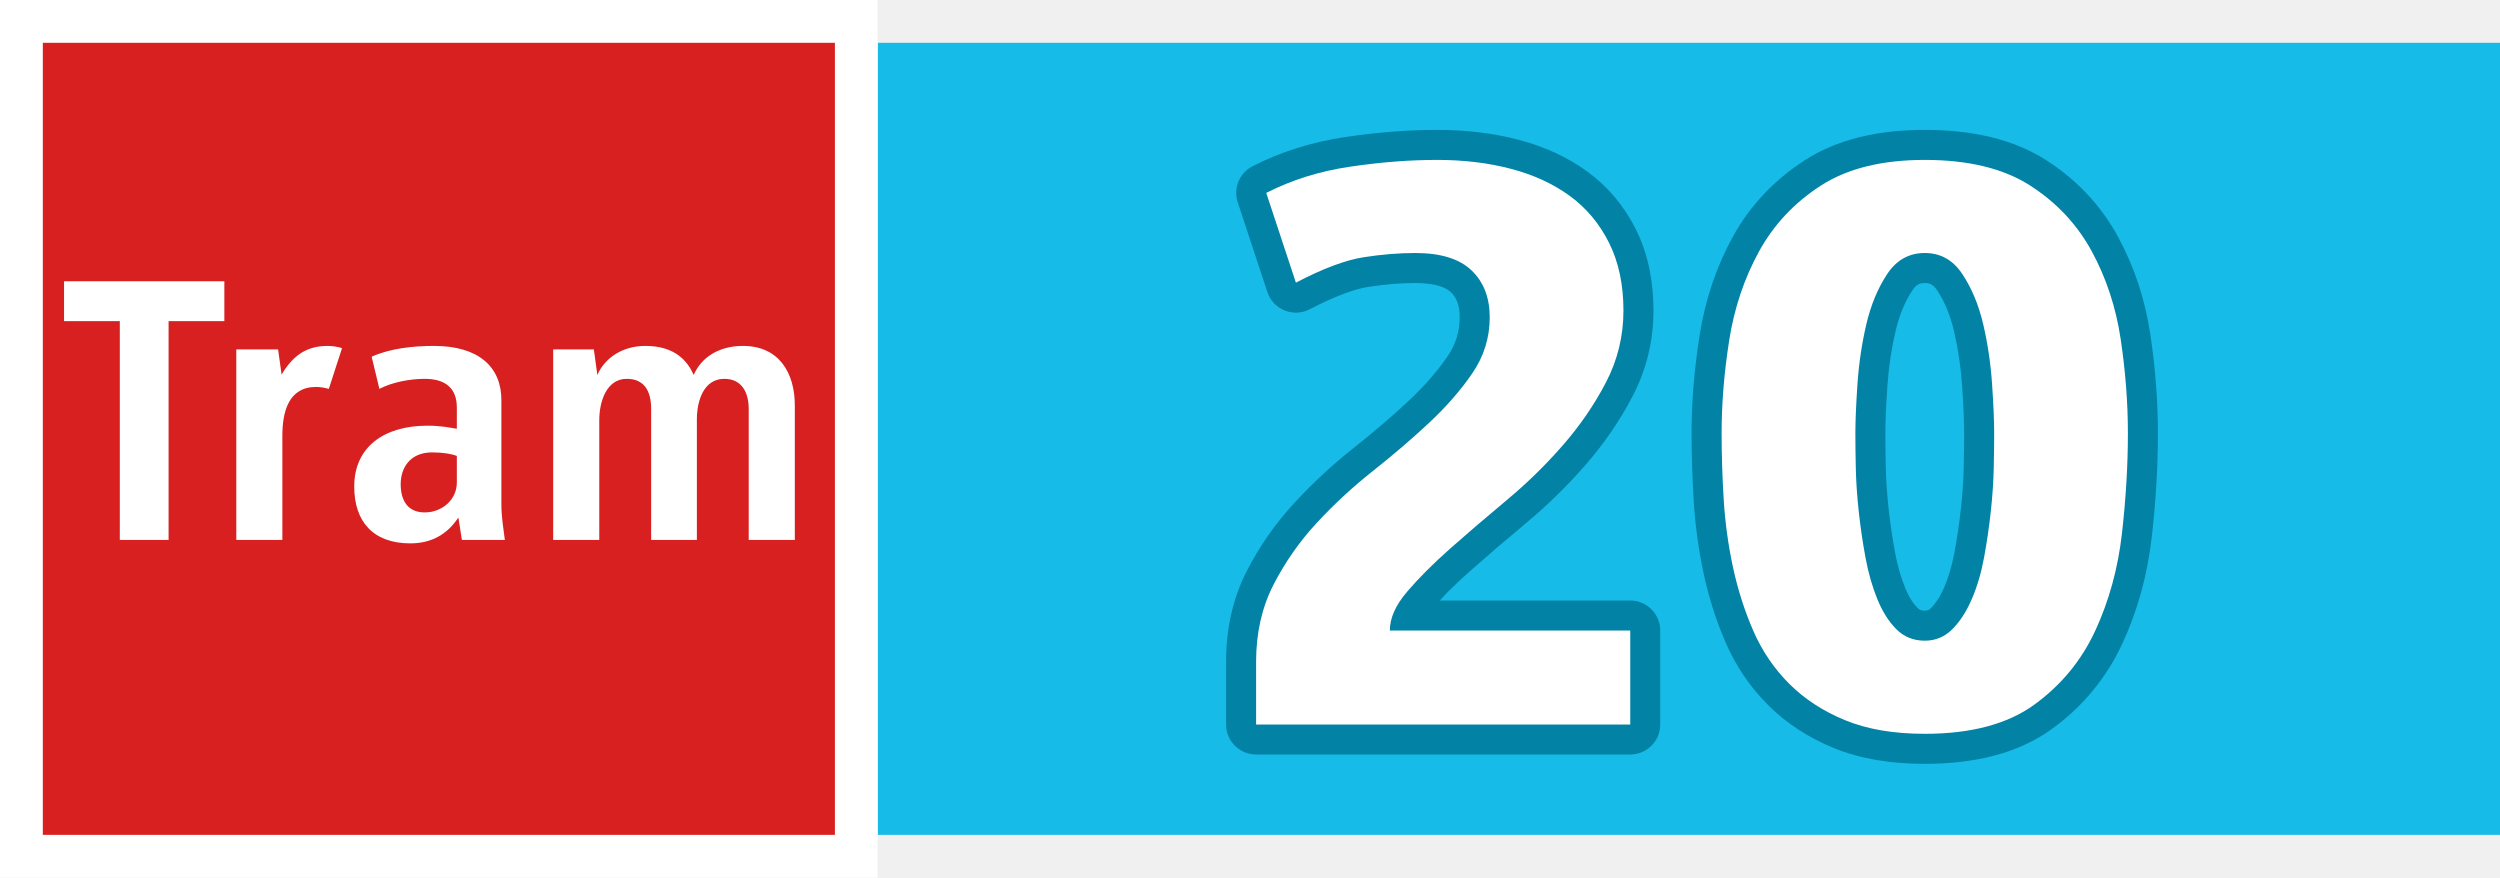
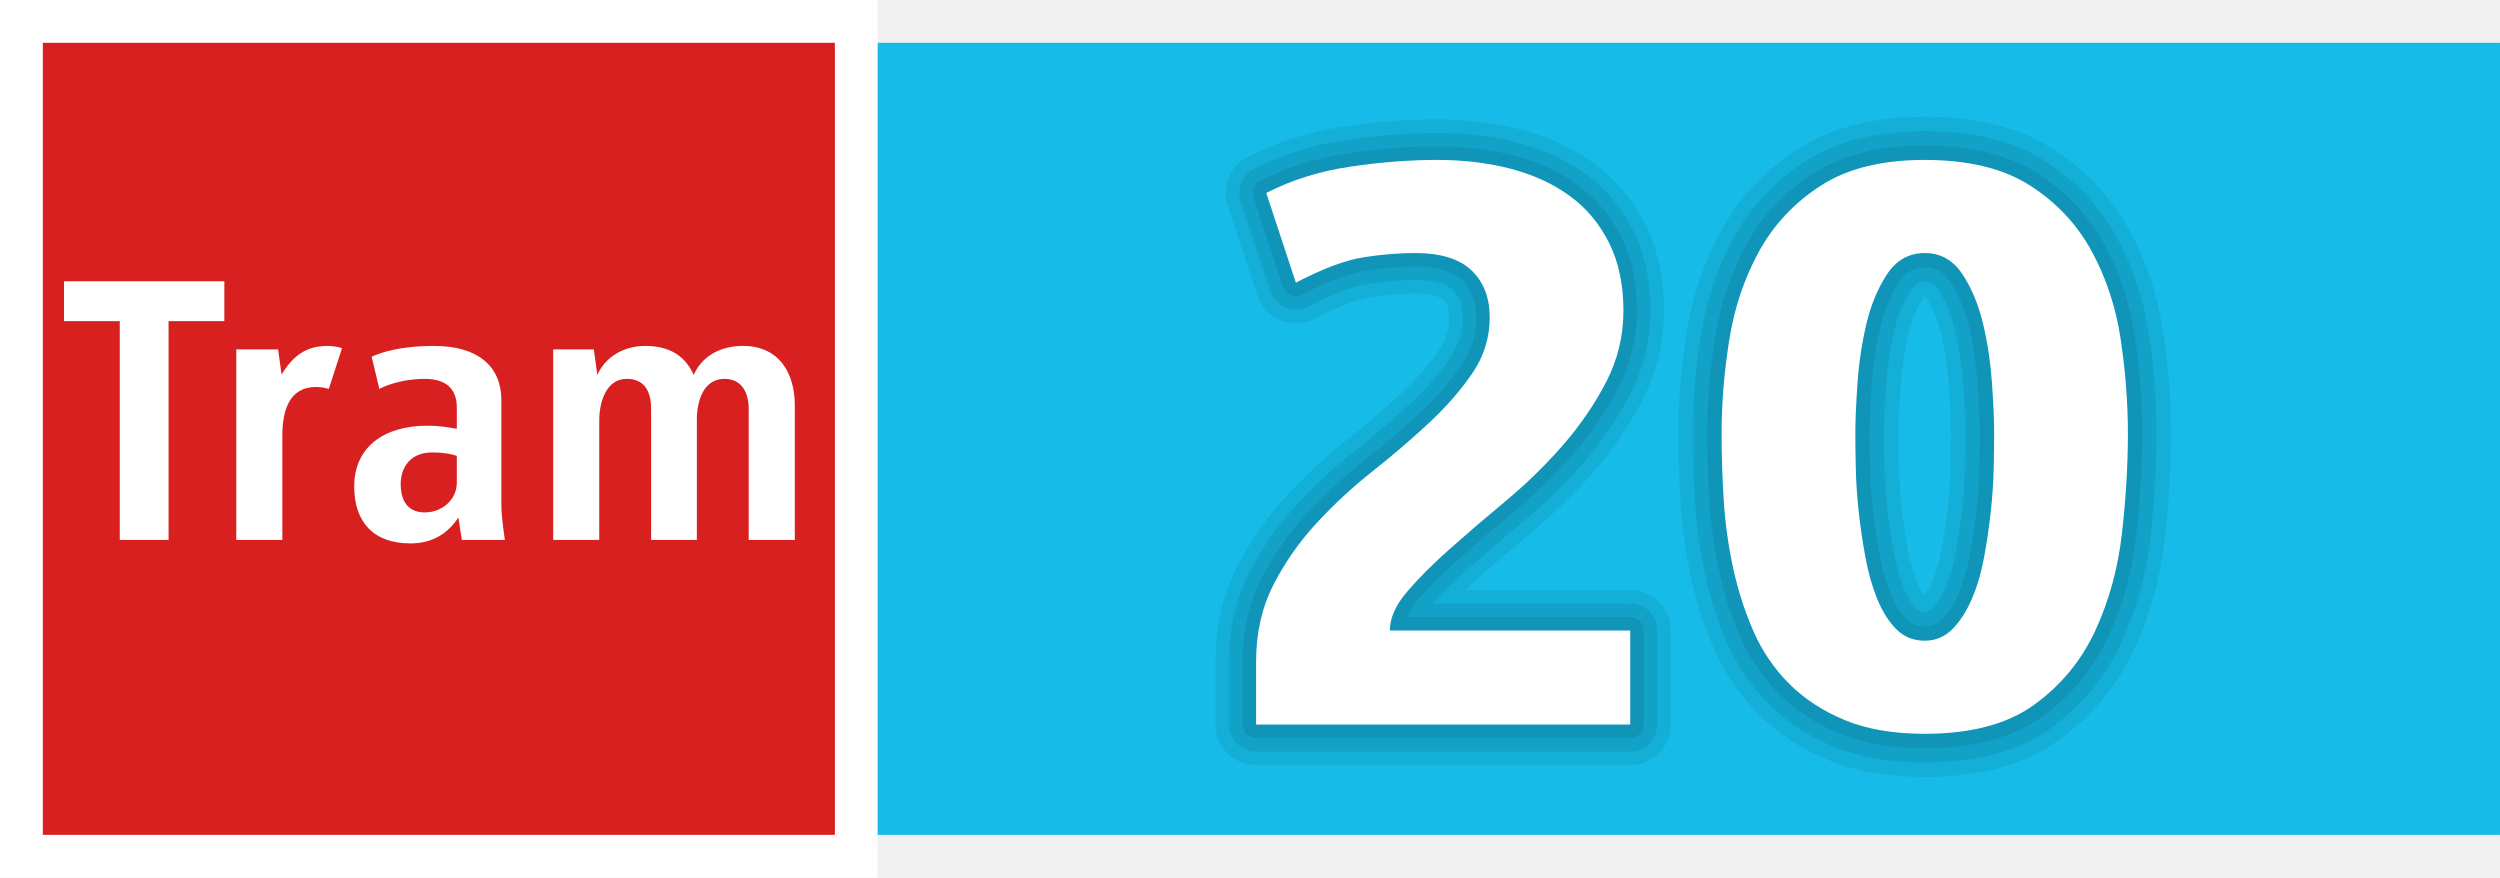
- <svg xmlns="http://www.w3.org/2000/svg" fill="none" fill-rule="evenodd" stroke="black" stroke-width="0.501" stroke-linejoin="bevel" stroke-miterlimit="10" font-family="Times New Roman" font-size="16" style="font-variant-ligatures:none" version="1.1" overflow="visible" width="709.279pt" height="249.007pt" viewBox="1630.88 -3231.76 709.279 249.007">
+ <svg xmlns="http://www.w3.org/2000/svg" fill="none" fill-rule="evenodd" stroke="black" stroke-width="0.501" stroke-linejoin="bevel" stroke-miterlimit="10" font-family="Times New Roman" font-size="16" style="font-variant-ligatures:none" version="1.1" overflow="visible" width="158.822pt" height="55.758pt" viewBox="436.492 -781.849 158.822 55.758">
  <defs>
	</defs>
  <g id="Layer 1" transform="scale(1 -1)">
    <g id="Group" stroke="none">
-       <rect x="-112.359" y="-230.136" width="224.719" height="460.272" transform="translate(2110.03 3107.26) rotate(90)" fill="#16bbe7" stroke-linejoin="miter" />
-       <path d="M 1978.73,3026.21 L 1978.73,3043.99 C 1978.73,3053.32 1980.62,3061.96 1984.59,3069.72 C 1988.23,3076.82 1992.76,3083.3 1998.17,3089.15 C 2003.35,3094.76 2009,3099.99 2015.1,3104.82 C 2020.7,3109.25 2025.85,3113.66 2030.55,3118.05 C 2035.04,3122.25 2038.69,3126.46 2041.58,3130.68 C 2043.9,3134.08 2045.01,3137.69 2045.01,3141.73 C 2045.01,3145.45 2043.95,3147.5 2042.49,3148.89 C 2041.28,3150.04 2038.51,3151.46 2032.4,3151.46 C 2028.24,3151.46 2023.8,3151.1 2019.06,3150.36 C 2015.26,3149.77 2009.81,3147.84 2002.47,3144.02 C 1997.82,3141.6 1992.09,3143.92 1990.45,3148.9 L 1982.04,3174.36 C 1980.73,3178.35 1982.52,3182.7 1986.26,3184.61 C 1994.35,3188.75 2003.17,3191.49 2012.66,3192.9 C 2021.67,3194.23 2030.34,3194.91 2038.64,3194.91 C 2046.8,3194.91 2054.5,3194 2061.7,3192.11 C 2068.99,3190.19 2075.55,3187.22 2081.24,3183.07 C 2087.11,3178.79 2091.7,3173.28 2095.01,3166.67 C 2098.43,3159.82 2099.99,3152.06 2099.99,3143.65 C 2099.99,3135.09 2098.03,3126.98 2094.11,3119.43 C 2090.5,3112.48 2086.03,3105.96 2080.72,3099.87 C 2075.54,3093.92 2069.89,3088.4 2063.79,3083.31 C 2058.08,3078.55 2052.82,3074.05 2048.01,3069.79 C 2045.68,3067.72 2043.56,3065.74 2041.66,3063.84 L 2039.38,3061.39 L 2093.4,3061.39 C 2098.1,3061.39 2101.91,3057.57 2101.91,3052.87 L 2101.91,3026.21 C 2101.91,3021.51 2098.1,3017.7 2093.4,3017.7 L 1987.25,3017.7 C 1982.55,3017.7 1978.73,3021.51 1978.73,3026.21 Z" fill="#0283a5" stroke-linejoin="round" stroke-width="0.243" marker-start="none" marker-end="none" />
-       <path d="M 1987.25,3026.21 L 1987.25,3043.99 C 1987.25,3052.15 1988.89,3059.43 1992.17,3065.84 C 1995.46,3072.24 1999.54,3078.09 2004.42,3083.37 C 2009.3,3088.65 2014.63,3093.58 2020.39,3098.14 C 2026.16,3102.7 2031.48,3107.26 2036.36,3111.83 C 2041.24,3116.39 2045.33,3121.07 2048.61,3125.88 C 2051.89,3130.68 2053.53,3135.96 2053.53,3141.73 C 2053.53,3147.33 2051.81,3151.77 2048.37,3155.05 C 2044.93,3158.34 2039.6,3159.98 2032.4,3159.98 C 2027.76,3159.98 2022.87,3159.58 2017.75,3158.78 C 2012.63,3157.98 2006.22,3155.58 1998.54,3151.57 L 1990.13,3177.03 C 1997.34,3180.71 2005.26,3183.19 2013.91,3184.47 C 2022.55,3185.75 2030.8,3186.39 2038.64,3186.39 C 2046.17,3186.39 2053.13,3185.55 2059.53,3183.87 C 2065.94,3182.19 2071.5,3179.63 2076.23,3176.19 C 2080.95,3172.75 2084.67,3168.3 2087.39,3162.86 C 2090.11,3157.42 2091.47,3151.01 2091.47,3143.65 C 2091.47,3136.44 2089.83,3129.68 2086.55,3123.35 C 2083.27,3117.03 2079.19,3111.07 2074.3,3105.46 C 2069.42,3099.86 2064.1,3094.66 2058.33,3089.85 C 2052.57,3085.05 2047.25,3080.49 2042.36,3076.17 C 2037.48,3071.84 2033.4,3067.76 2030.12,3063.92 C 2026.83,3060.08 2025.19,3056.39 2025.19,3052.87 L 2093.4,3052.87 L 2093.4,3026.21 L 1987.25,3026.21 Z" stroke-linejoin="round" stroke-width="0.243" fill-rule="nonzero" stroke-linecap="round" fill="#ffffff" marker-start="none" marker-end="none" />
-       <path d="M 2151.15,3019.53 C 2143.97,3022.48 2137.71,3026.52 2132.51,3031.72 C 2127.43,3036.8 2123.42,3042.7 2120.52,3049.34 C 2117.8,3055.57 2115.71,3062.11 2114.24,3068.97 C 2112.79,3075.71 2111.85,3082.54 2111.42,3089.45 C 2111.01,3096.1 2110.8,3102.56 2110.8,3108.83 C 2110.8,3117.79 2111.57,3127.04 2113.07,3136.57 C 2114.65,3146.6 2117.75,3155.91 2122.42,3164.43 C 2127.28,3173.31 2134.12,3180.59 2142.78,3186.21 C 2152.1,3192.26 2163.71,3194.91 2176.96,3194.91 C 2190.31,3194.91 2202,3192.32 2211.32,3186.37 C 2220.01,3180.82 2226.87,3173.57 2231.74,3164.67 C 2236.41,3156.13 2239.48,3146.79 2240.98,3136.74 C 2242.39,3127.22 2243.11,3117.92 2243.11,3108.83 C 2243.11,3099.51 2242.53,3089.74 2241.38,3079.53 C 2240.16,3068.76 2237.41,3058.67 2233.08,3049.3 C 2228.54,3039.48 2221.84,3031.34 2213.06,3024.97 C 2203.53,3018.04 2191.19,3015.05 2176.96,3015.05 C 2167.37,3015.05 2158.68,3016.45 2151.15,3019.53 Z M 2178.74,3059.25 C 2179.97,3060.49 2181.27,3062.35 2182.47,3065.13 C 2183.7,3067.99 2184.69,3071.29 2185.39,3075.07 C 2186.15,3079.19 2186.76,3083.34 2187.22,3087.53 C 2187.68,3091.72 2187.94,3095.63 2188.01,3099.27 C 2188.09,3103.17 2188.13,3106.34 2188.13,3108.83 C 2188.13,3112.07 2187.95,3116.53 2187.55,3122.29 C 2187.18,3127.7 2186.41,3132.88 2185.24,3137.85 C 2184.15,3142.48 2182.54,3146.24 2180.54,3149.28 C 2179.34,3151.1 2178.35,3151.46 2176.96,3151.46 C 2175.57,3151.46 2174.57,3151.1 2173.38,3149.28 C 2171.37,3146.24 2169.77,3142.48 2168.68,3137.85 C 2167.51,3132.88 2166.73,3127.7 2166.36,3122.29 C 2165.97,3116.53 2165.78,3112.07 2165.78,3108.83 C 2165.78,3106.34 2165.82,3103.16 2165.9,3099.27 C 2165.97,3095.63 2166.24,3091.72 2166.69,3087.53 C 2167.15,3083.34 2167.76,3079.19 2168.52,3075.07 C 2169.23,3071.24 2170.2,3067.89 2171.39,3064.98 C 2172.51,3062.26 2173.74,3060.44 2174.94,3059.25 C 2175.42,3058.77 2175.9,3058.51 2176.96,3058.51 C 2177.73,3058.51 2178.17,3058.68 2178.74,3059.25 Z" fill="#0283a5" stroke-linejoin="round" stroke-width="0.243" marker-start="none" marker-end="none" />
-       <path d="M 2196.65,3108.83 C 2196.65,3112.35 2196.45,3117.03 2196.05,3122.87 C 2195.65,3128.72 2194.81,3134.36 2193.53,3139.81 C 2192.25,3145.25 2190.29,3149.97 2187.64,3153.97 C 2185,3157.98 2181.44,3159.98 2176.96,3159.98 C 2172.47,3159.98 2168.91,3157.98 2166.27,3153.97 C 2163.63,3149.97 2161.67,3145.25 2160.39,3139.81 C 2159.11,3134.36 2158.27,3128.72 2157.87,3122.87 C 2157.47,3117.03 2157.27,3112.35 2157.27,3108.83 C 2157.27,3106.26 2157.3,3103.02 2157.39,3099.1 C 2157.47,3095.18 2157.75,3091.01 2158.23,3086.61 C 2158.71,3082.21 2159.35,3077.85 2160.15,3073.52 C 2160.95,3069.2 2162.07,3065.28 2163.51,3061.76 C 2164.95,3058.23 2166.75,3055.39 2168.91,3053.23 C 2171.07,3051.07 2173.76,3049.99 2176.96,3049.99 C 2180,3049.99 2182.6,3051.07 2184.76,3053.23 C 2186.92,3055.39 2188.76,3058.23 2190.29,3061.76 C 2191.81,3065.28 2192.97,3069.2 2193.77,3073.52 C 2194.57,3077.85 2195.21,3082.21 2195.69,3086.61 C 2196.17,3091.01 2196.45,3095.18 2196.53,3099.1 C 2196.61,3103.02 2196.65,3106.26 2196.65,3108.83 Z M 2234.59,3108.83 C 2234.59,3099.86 2234.03,3090.41 2232.91,3080.49 C 2231.79,3070.56 2229.27,3061.36 2225.35,3052.87 C 2221.43,3044.39 2215.66,3037.38 2208.06,3031.86 C 2200.45,3026.33 2190.09,3023.57 2176.96,3023.57 C 2168.15,3023.57 2160.63,3024.85 2154.38,3027.42 C 2148.14,3029.98 2142.86,3033.42 2138.53,3037.74 C 2134.21,3042.06 2130.81,3047.07 2128.33,3052.75 C 2125.85,3058.43 2123.93,3064.44 2122.56,3070.76 C 2121.2,3077.09 2120.32,3083.49 2119.92,3089.97 C 2119.52,3096.46 2119.32,3102.74 2119.32,3108.83 C 2119.32,3117.31 2120.04,3126.12 2121.48,3135.24 C 2122.92,3144.37 2125.73,3152.73 2129.89,3160.34 C 2134.05,3167.94 2139.89,3174.19 2147.42,3179.07 C 2154.94,3183.95 2164.79,3186.39 2176.96,3186.39 C 2189.28,3186.39 2199.21,3183.99 2206.74,3179.19 C 2214.26,3174.39 2220.11,3168.18 2224.27,3160.58 C 2228.43,3152.97 2231.19,3144.61 2232.55,3135.48 C 2233.91,3126.36 2234.59,3117.47 2234.59,3108.83 Z" stroke-linejoin="round" stroke-width="0.243" fill-rule="nonzero" stroke-linecap="round" fill="#ffffff" marker-start="none" marker-end="none" />
-       <path d="M 1630.88,3231.76 L 1630.88,2982.76 L 1879.89,2982.76 L 1879.89,3231.76 L 1630.88,3231.76 Z" stroke-linejoin="miter" stroke-width="0.485" stroke-linecap="round" fill="#ffffff" marker-start="none" marker-end="none" />
-       <path d="M 1643.03,2994.9 L 1643.03,3219.62 L 1867.75,3219.62 L 1867.75,2994.9 L 1643.03,2994.9 Z M 1760.93,3084.95 L 1761.92,3078.58 L 1774.11,3078.58 C 1773.68,3081.87 1773.13,3085.28 1773.13,3088.58 L 1773.13,3118.24 C 1773.13,3127.69 1766.64,3133.62 1754.01,3133.62 C 1748.29,3133.62 1741.59,3132.96 1736.32,3130.55 L 1738.52,3121.43 C 1742.26,3123.4 1747.42,3124.28 1751.37,3124.28 C 1757.09,3124.28 1760.49,3121.76 1760.49,3116.15 L 1760.49,3110.11 C 1758.51,3110.44 1755.98,3110.99 1752.14,3110.99 C 1739.84,3110.99 1731.38,3104.95 1731.38,3093.74 C 1731.38,3083.75 1736.76,3077.6 1747.31,3077.6 C 1753.35,3077.6 1757.85,3080.23 1760.93,3084.95 Z M 1678.71,3078.58 L 1678.71,3140.65 L 1694.53,3140.65 L 1694.53,3151.97 L 1649.05,3151.97 L 1649.05,3140.65 L 1664.87,3140.65 L 1664.87,3078.58 L 1678.71,3078.58 Z M 1828.59,3078.58 L 1828.59,3112.74 C 1828.59,3118.13 1830.56,3124.28 1836.38,3124.28 C 1841.32,3124.28 1843.3,3120.44 1843.3,3115.72 L 1843.3,3078.58 L 1856.38,3078.58 L 1856.38,3116.7 C 1856.38,3126.15 1851.77,3133.62 1841.66,3133.62 C 1834.4,3133.62 1829.68,3130 1827.7,3125.39 C 1825.95,3129.22 1822.54,3133.62 1813.97,3133.62 C 1807.6,3133.62 1802.54,3130.33 1800.35,3125.39 L 1799.36,3132.63 L 1787.82,3132.63 L 1787.82,3078.58 L 1800.9,3078.58 L 1800.9,3112.53 C 1800.9,3117.91 1802.99,3124.28 1808.69,3124.28 C 1813.64,3124.28 1815.62,3120.88 1815.62,3115.72 L 1815.62,3078.58 L 1828.59,3078.58 Z M 1710.99,3078.58 L 1710.99,3108.13 C 1710.99,3114.95 1712.75,3121.98 1720.55,3121.98 C 1721.76,3121.98 1722.96,3121.76 1724.17,3121.43 L 1727.91,3132.96 C 1726.92,3133.4 1724.83,3133.62 1723.84,3133.62 C 1718.13,3133.62 1714.18,3131.2 1710.77,3125.49 L 1709.78,3132.63 L 1697.92,3132.63 L 1697.92,3078.58 L 1710.99,3078.58 Z M 1744.56,3094.4 C 1744.56,3099.13 1747.31,3103.41 1753.46,3103.41 C 1756.64,3103.41 1759.06,3102.96 1760.49,3102.42 L 1760.49,3094.84 C 1760.49,3090 1756.31,3086.38 1751.37,3086.38 C 1746.54,3086.38 1744.56,3089.79 1744.56,3094.4 Z" stroke-linejoin="miter" stroke-width="0" fill-rule="evenodd" fill="#d82020" marker-start="none" marker-end="none" />
+       <path d="M 436.492,781.849 L 436.492,726.091 L 492.25,726.091 L 492.25,781.849 L 436.492,781.849 Z" stroke-linejoin="miter" stroke-width="0.485" stroke-linecap="round" fill="#ffffff" marker-start="none" marker-end="none" />
+       <path d="M 439.212,728.811 L 439.212,779.13 L 489.531,779.13 L 489.531,728.811 L 439.212,728.811 Z M 465.613,748.975 L 465.834,747.548 L 468.564,747.548 C 468.466,748.285 468.344,749.048 468.344,749.787 L 468.344,756.428 C 468.344,758.544 466.891,759.873 464.063,759.873 C 462.782,759.873 461.282,759.726 460.102,759.184 L 460.594,757.142 C 461.43,757.584 462.586,757.781 463.472,757.781 C 464.752,757.781 465.513,757.216 465.513,755.961 L 465.513,754.608 C 465.071,754.682 464.504,754.805 463.645,754.805 C 460.889,754.805 458.995,753.452 458.995,750.943 C 458.995,748.706 460.2,747.327 462.562,747.327 C 463.914,747.327 464.923,747.917 465.613,748.975 Z M 447.201,747.548 L 447.201,761.446 L 450.744,761.446 L 450.744,763.981 L 440.559,763.981 L 440.559,761.446 L 444.101,761.446 L 444.101,747.548 L 447.201,747.548 Z M 480.762,747.548 L 480.762,755.197 C 480.762,756.404 481.204,757.781 482.507,757.781 C 483.614,757.781 484.056,756.921 484.056,755.863 L 484.056,747.548 L 486.985,747.548 L 486.985,756.084 C 486.985,758.2 485.953,759.873 483.689,759.873 C 482.064,759.873 481.008,759.061 480.564,758.029 C 480.171,758.888 479.407,759.873 477.49,759.873 C 476.062,759.873 474.93,759.136 474.439,758.029 L 474.217,759.652 L 471.634,759.652 L 471.634,747.548 L 474.562,747.548 L 474.562,755.149 C 474.562,756.355 475.029,757.781 476.307,757.781 C 477.416,757.781 477.857,757.019 477.857,755.863 L 477.857,747.548 L 480.762,747.548 Z M 454.429,747.548 L 454.429,754.165 C 454.429,755.692 454.823,757.265 456.57,757.265 C 456.84,757.265 457.11,757.216 457.381,757.142 L 458.218,759.726 C 457.996,759.823 457.529,759.873 457.307,759.873 C 456.029,759.873 455.143,759.331 454.38,758.053 L 454.159,759.652 L 451.502,759.652 L 451.502,747.548 L 454.429,747.548 Z M 461.947,751.091 C 461.947,752.149 462.562,753.107 463.939,753.107 C 464.652,753.107 465.194,753.008 465.513,752.886 L 465.513,751.189 C 465.513,750.106 464.578,749.295 463.472,749.295 C 462.39,749.295 461.947,750.058 461.947,751.091 Z" stroke-linejoin="miter" stroke-width="0" fill-rule="evenodd" fill="#d82020" marker-start="none" marker-end="none" />
+       <rect x="-25.159" y="-51.531" width="50.319" height="103.063" transform="translate(543.782 753.97) rotate(90)" fill="#16bbe7" stroke-linejoin="miter" />
+       <path d="M 512.851,735.822 L 512.851,739.802 C 512.851,742.1 513.315,744.281 514.331,746.263 C 515.209,747.976 516.303,749.541 517.609,750.953 C 518.825,752.271 520.149,753.494 521.576,754.623 C 522.799,755.592 523.919,756.553 524.939,757.506 C 525.873,758.379 526.615,759.238 527.189,760.079 C 527.537,760.587 527.692,761.095 527.692,761.687 C 527.692,761.935 527.661,762.067 527.635,762.132 L 527.614,762.163 L 527.57,762.183 C 527.437,762.235 527.092,762.335 526.399,762.335 C 525.554,762.335 524.64,762.262 523.65,762.107 C 523.036,762.011 521.985,761.664 520.405,760.842 C 518.527,759.863 516.215,760.802 515.551,762.813 L 513.669,768.513 C 513.137,770.123 513.859,771.881 515.369,772.653 C 517.34,773.662 519.478,774.324 521.754,774.66 C 523.838,774.969 525.855,775.128 527.797,775.128 C 529.737,775.128 531.592,774.911 533.348,774.451 C 535.141,773.979 536.79,773.238 538.238,772.183 C 539.758,771.076 540.944,769.648 541.789,767.957 C 542.683,766.17 543.066,764.188 543.066,762.118 C 543.066,759.96 542.569,757.901 541.577,755.989 C 540.711,754.321 539.64,752.759 538.374,751.308 C 537.16,749.914 535.837,748.622 534.408,747.43 C 533.773,746.901 533.165,746.387 532.582,745.887 L 531.827,745.23 L 540.058,745.23 C 541.956,745.23 543.497,743.689 543.497,741.791 L 543.497,735.822 C 543.497,733.923 541.956,732.383 540.058,732.383 L 516.29,732.383 C 514.391,732.383 512.851,733.923 512.851,735.822 Z" stroke-linejoin="round" stroke-width="0.243" fill="#16bbe7" marker-start="none" marker-end="none" />
+       <path d="M 513.711,735.822 L 513.711,739.802 C 513.711,741.983 514.151,744.026 515.096,745.871 C 515.938,747.514 516.988,749.015 518.24,750.37 C 519.426,751.654 520.717,752.847 522.11,753.949 C 523.349,754.931 524.488,755.907 525.526,756.877 C 526.5,757.787 527.285,758.694 527.899,759.594 C 528.344,760.244 528.552,760.92 528.552,761.687 C 528.552,762.373 528.364,762.644 528.195,762.805 C 528.1,762.895 527.683,763.195 526.399,763.195 C 525.505,763.195 524.547,763.118 523.517,762.957 C 522.77,762.84 521.623,762.445 520.008,761.604 C 518.599,760.87 516.866,761.575 516.368,763.083 L 514.486,768.783 C 514.087,769.99 514.628,771.309 515.76,771.888 C 517.642,772.85 519.689,773.486 521.88,773.81 C 523.927,774.113 525.901,774.268 527.797,774.268 C 529.673,774.268 531.454,774.058 533.129,773.619 C 534.833,773.171 536.381,772.472 537.731,771.488 C 539.135,770.465 540.233,769.145 541.02,767.573 C 541.842,765.927 542.206,764.083 542.206,762.118 C 542.206,760.096 541.742,758.173 540.814,756.385 C 539.98,754.78 538.949,753.275 537.726,751.873 C 536.542,750.514 535.252,749.253 533.858,748.09 C 532.583,747.029 531.411,746.024 530.34,745.076 L 529.586,744.37 L 540.058,744.37 C 541.481,744.37 542.637,743.214 542.637,741.791 L 542.637,735.822 C 542.637,734.398 541.481,733.243 540.058,733.243 L 516.29,733.243 C 514.866,733.243 513.711,734.398 513.711,735.822 Z" stroke-linejoin="round" stroke-width="0.243" fill="#14afd7" marker-start="none" marker-end="none" />
+       <path d="M 514.57,735.822 L 514.57,739.802 C 514.57,741.865 514.986,743.771 515.861,745.479 C 516.668,747.052 517.672,748.489 518.872,749.786 C 520.026,751.037 521.284,752.2 522.643,753.275 C 523.9,754.27 525.056,755.262 526.113,756.249 C 527.126,757.196 527.954,758.15 528.609,759.109 C 529.15,759.9 529.411,760.746 529.411,761.687 C 529.411,762.563 529.158,763.075 528.788,763.427 C 528.468,763.732 527.792,764.054 526.399,764.054 C 525.456,764.054 524.453,763.973 523.384,763.806 C 522.504,763.668 521.261,763.226 519.611,762.367 C 518.672,761.877 517.516,762.347 517.184,763.352 L 515.302,769.052 C 515.036,769.857 515.397,770.736 516.152,771.122 C 517.944,772.039 519.9,772.648 522.006,772.959 C 524.016,773.257 525.948,773.408 527.797,773.408 C 529.609,773.408 531.316,773.206 532.911,772.788 C 534.525,772.363 535.972,771.706 537.225,770.793 C 538.514,769.855 539.524,768.643 540.251,767.188 C 541.003,765.685 541.346,763.977 541.346,762.118 C 541.346,760.232 540.914,758.445 540.051,756.781 C 539.25,755.239 538.258,753.79 537.078,752.438 C 535.924,751.113 534.667,749.885 533.307,748.751 C 532.027,747.685 530.849,746.674 529.771,745.719 C 529.245,745.254 528.769,744.807 528.34,744.378 L 527.532,743.51 L 540.058,743.51 C 541.007,743.51 541.777,742.74 541.777,741.791 L 541.777,735.822 C 541.777,734.872 541.007,734.102 540.058,734.102 L 516.29,734.102 C 515.34,734.102 514.57,734.872 514.57,735.822 Z" stroke-linejoin="round" stroke-width="0.243" fill="#12a2c8" marker-start="none" marker-end="none" />
+       <path d="M 515.43,735.822 L 515.43,739.802 C 515.43,741.747 515.821,743.516 516.627,745.087 C 517.397,746.59 518.356,747.963 519.503,749.203 C 520.627,750.42 521.852,751.553 523.177,752.6 C 524.45,753.609 525.624,754.616 526.7,755.621 C 527.753,756.605 528.624,757.606 529.319,758.623 C 529.957,759.557 530.271,760.571 530.271,761.687 C 530.271,762.752 529.952,763.506 529.381,764.049 C 528.836,764.569 527.902,764.914 526.399,764.914 C 525.407,764.914 524.359,764.829 523.251,764.655 C 522.238,764.497 520.898,764.007 519.214,763.129 C 518.744,762.885 518.166,763.119 518,763.622 L 516.118,769.322 C 515.986,769.724 516.166,770.164 516.543,770.357 C 518.246,771.228 520.112,771.81 522.132,772.109 C 524.105,772.401 525.994,772.548 527.797,772.548 C 529.545,772.548 531.178,772.353 532.693,771.956 C 534.217,771.555 535.563,770.94 536.719,770.098 C 537.891,769.244 538.813,768.141 539.482,766.804 C 540.162,765.443 540.486,763.872 540.486,762.118 C 540.486,760.368 540.087,758.717 539.287,757.178 C 538.52,755.699 537.566,754.306 536.429,753.003 C 535.306,751.713 534.082,750.516 532.757,749.411 C 531.471,748.341 530.286,747.325 529.2,746.363 C 528.129,745.414 527.244,744.528 526.541,743.706 C 526.212,743.321 525.988,742.97 525.846,742.65 L 540.058,742.65 C 540.532,742.65 540.917,742.265 540.917,741.791 L 540.917,735.822 C 540.917,735.347 540.532,734.962 540.058,734.962 L 516.29,734.962 C 515.815,734.962 515.43,735.347 515.43,735.822 Z" stroke-linejoin="round" stroke-width="0.243" stroke-linecap="round" fill-rule="nonzero" fill="#1095b8" marker-start="none" marker-end="none" />
+       <path d="M 552.324,732.707 C 550.526,733.445 548.923,734.471 547.578,735.816 C 546.282,737.112 545.263,738.615 544.526,740.3 C 543.869,741.806 543.367,743.383 543.012,745.027 C 542.669,746.624 542.447,748.239 542.345,749.873 C 542.252,751.395 542.205,752.877 542.205,754.32 C 542.205,756.426 542.383,758.59 542.733,760.806 C 543.117,763.238 543.873,765.516 545.02,767.611 C 546.253,769.864 547.987,771.706 550.162,773.117 C 552.617,774.711 555.583,775.347 558.769,775.347 C 561.969,775.347 564.948,774.728 567.405,773.159 C 569.592,771.763 571.334,769.924 572.571,767.665 C 573.722,765.56 574.471,763.271 574.835,760.828 C 575.164,758.619 575.333,756.448 575.333,754.32 C 575.333,752.16 575.197,749.908 574.932,747.564 C 574.64,744.978 573.977,742.535 572.925,740.256 C 571.782,737.785 570.088,735.728 567.881,734.126 C 565.35,732.286 562.181,731.573 558.769,731.573 C 556.46,731.573 554.276,731.905 552.324,732.707 Z M 558.935,747.081 C 559.098,747.961 559.229,748.847 559.326,749.742 C 559.424,750.633 559.478,751.457 559.493,752.217 C 559.511,753.082 559.52,753.781 559.52,754.32 C 559.52,754.989 559.481,755.944 559.394,757.216 C 559.317,758.336 559.157,759.402 558.918,760.42 L 558.768,760.892 L 558.618,760.42 C 558.38,759.401 558.219,758.335 558.143,757.216 C 558.055,755.943 558.017,754.988 558.017,754.32 C 558.017,753.781 558.025,753.082 558.043,752.217 C 558.058,751.459 558.113,750.635 558.21,749.742 C 558.308,748.846 558.438,747.96 558.601,747.082 L 558.766,746.369 L 558.935,747.081 Z" stroke-linejoin="round" stroke-width="0.243" fill="#16bbe7" marker-start="none" marker-end="none" />
+       <path d="M 552.671,733.553 C 550.974,734.25 549.476,735.212 548.225,736.463 C 547.01,737.677 546.056,739.084 545.364,740.666 C 544.733,742.114 544.248,743.632 543.906,745.219 C 543.572,746.771 543.357,748.341 543.258,749.93 C 543.166,751.434 543.119,752.897 543.119,754.32 C 543.119,756.374 543.293,758.49 543.637,760.663 C 544.005,762.998 544.729,765.175 545.822,767.172 C 546.98,769.287 548.607,771.018 550.66,772.35 C 552.922,773.819 555.698,774.432 558.769,774.432 C 561.859,774.432 564.649,773.834 566.913,772.388 C 568.975,771.072 570.608,769.346 571.769,767.226 C 572.865,765.221 573.581,763.037 573.93,760.693 C 574.254,758.526 574.418,756.4 574.418,754.32 C 574.418,752.198 574.285,749.98 574.024,747.667 C 573.742,745.171 573.103,742.824 572.095,740.64 C 571.018,738.311 569.425,736.376 567.344,734.866 C 565.02,733.177 562.062,732.487 558.769,732.487 C 556.544,732.487 554.485,732.808 552.671,733.553 Z M 559.234,744.869 C 559.483,745.443 559.688,746.12 559.835,746.914 C 560.002,747.817 560.136,748.725 560.235,749.643 C 560.335,750.558 560.391,751.408 560.408,752.199 C 560.425,753.067 560.434,753.772 560.434,754.32 C 560.434,755.019 560.394,755.998 560.306,757.278 C 560.226,758.445 560.059,759.561 559.808,760.629 C 559.584,761.583 559.258,762.332 558.872,762.918 L 558.758,763.029 L 558.665,762.918 C 558.278,762.332 557.953,761.584 557.728,760.629 C 557.478,759.56 557.31,758.445 557.231,757.278 C 557.142,755.997 557.102,755.018 557.102,754.32 C 557.102,753.772 557.111,753.067 557.128,752.199 C 557.145,751.41 557.201,750.559 557.301,749.643 C 557.401,748.724 557.535,747.816 557.702,746.916 C 557.852,746.103 558.055,745.409 558.297,744.819 C 558.405,744.553 558.515,744.344 558.618,744.18 L 558.743,744.019 L 558.888,744.206 C 558.997,744.375 559.115,744.594 559.234,744.869 Z" stroke-linejoin="round" stroke-width="0.243" fill="#14afd7" marker-start="none" marker-end="none" />
+       <path d="M 553.019,734.399 C 551.421,735.055 550.028,735.953 548.871,737.109 C 547.739,738.241 546.849,739.553 546.202,741.032 C 545.596,742.421 545.13,743.882 544.8,745.412 C 544.476,746.919 544.267,748.443 544.171,749.986 C 544.08,751.473 544.034,752.917 544.034,754.32 C 544.034,756.323 544.203,758.391 544.54,760.521 C 544.893,762.758 545.585,764.834 546.624,766.733 C 547.707,768.711 549.228,770.331 551.158,771.583 C 553.228,772.927 555.813,773.518 558.769,773.518 C 561.749,773.518 564.35,772.94 566.421,771.617 C 568.357,770.382 569.882,768.768 570.967,766.787 C 572.008,764.883 572.692,762.802 573.026,760.558 C 573.343,758.432 573.504,756.352 573.504,754.32 C 573.504,752.236 573.373,750.053 573.115,747.769 C 572.843,745.365 572.229,743.113 571.265,741.023 C 570.254,738.838 568.762,737.025 566.806,735.606 C 564.69,734.067 561.944,733.402 558.769,733.402 C 556.628,733.402 554.694,733.711 553.019,734.399 Z M 559.223,743.164 C 559.507,743.449 559.802,743.877 560.074,744.506 C 560.353,745.151 560.576,745.896 560.734,746.748 C 560.905,747.672 561.042,748.603 561.144,749.544 C 561.247,750.482 561.305,751.36 561.322,752.18 C 561.34,753.051 561.349,753.764 561.349,754.32 C 561.349,755.049 561.307,756.051 561.219,757.341 C 561.135,758.555 560.961,759.72 560.698,760.838 C 560.453,761.881 560.09,762.733 559.635,763.422 C 559.354,763.848 559.108,763.945 558.769,763.945 C 558.428,763.945 558.182,763.847 557.902,763.422 C 557.447,762.733 557.084,761.881 556.838,760.838 C 556.576,759.719 556.401,758.555 556.318,757.341 C 556.229,756.05 556.188,755.048 556.188,754.32 C 556.188,753.764 556.196,753.051 556.214,752.18 C 556.231,751.361 556.29,750.483 556.392,749.544 C 556.495,748.603 556.631,747.672 556.803,746.749 C 556.963,745.885 557.181,745.129 557.45,744.473 C 557.703,743.855 557.984,743.44 558.26,743.165 C 558.383,743.041 558.51,742.975 558.769,742.975 C 558.963,742.975 559.08,743.022 559.223,743.164 Z" stroke-linejoin="round" stroke-width="0.243" fill="#12a2c8" marker-start="none" marker-end="none" />
+       <path d="M 553.366,735.245 C 551.868,735.86 550.58,736.694 549.518,737.756 C 548.468,738.806 547.642,740.022 547.04,741.398 C 546.46,742.729 546.012,744.131 545.694,745.604 C 545.38,747.066 545.177,748.545 545.084,750.042 C 544.994,751.512 544.948,752.937 544.948,754.32 C 544.948,756.271 545.113,758.291 545.443,760.378 C 545.781,762.518 546.441,764.493 547.426,766.294 C 548.434,768.134 549.848,769.643 551.656,770.816 C 553.533,772.035 555.928,772.603 558.769,772.603 C 561.639,772.603 564.051,772.046 565.929,770.846 C 567.739,769.691 569.156,768.19 570.165,766.348 C 571.151,764.544 571.802,762.567 572.121,760.423 C 572.432,758.339 572.589,756.304 572.589,754.32 C 572.589,752.274 572.461,750.125 572.206,747.872 C 571.945,745.558 571.355,743.402 570.435,741.407 C 569.49,739.364 568.099,737.674 566.269,736.346 C 564.36,734.958 561.826,734.316 558.769,734.316 C 556.712,734.316 554.903,734.614 553.366,735.245 Z M 559.87,742.518 C 560.253,742.902 560.607,743.434 560.913,744.143 C 561.223,744.86 561.465,745.672 561.633,746.582 C 561.808,747.528 561.949,748.481 562.053,749.445 C 562.159,750.407 562.219,751.312 562.236,752.161 C 562.254,753.036 562.263,753.755 562.263,754.32 C 562.263,755.079 562.22,756.104 562.131,757.403 C 562.044,758.665 561.863,759.879 561.588,761.047 C 561.323,762.178 560.921,763.133 560.398,763.926 C 559.962,764.587 559.44,764.859 558.769,764.859 C 558.096,764.859 557.574,764.586 557.139,763.926 C 556.615,763.133 556.214,762.178 555.948,761.047 C 555.674,759.878 555.492,758.665 555.406,757.403 C 555.316,756.104 555.273,755.078 555.273,754.32 C 555.273,753.755 555.282,753.036 555.3,752.161 C 555.317,751.312 555.378,750.407 555.483,749.445 C 555.588,748.481 555.728,747.528 555.904,746.582 C 556.073,745.666 556.308,744.849 556.604,744.127 C 556.891,743.423 557.233,742.898 557.613,742.518 C 557.917,742.214 558.281,742.06 558.769,742.06 C 559.206,742.06 559.556,742.204 559.87,742.518 Z" stroke-linejoin="round" stroke-width="0.243" stroke-linecap="round" fill-rule="nonzero" fill="#1095b8" marker-start="none" marker-end="none" />
+       <path d="M 563.178,754.32 C 563.178,755.109 563.133,756.158 563.044,757.466 C 562.954,758.775 562.766,760.038 562.479,761.257 C 562.193,762.476 561.753,763.534 561.162,764.43 C 560.57,765.326 559.773,765.774 558.769,765.774 C 557.765,765.774 556.967,765.326 556.376,764.43 C 555.784,763.534 555.345,762.476 555.058,761.257 C 554.772,760.038 554.583,758.775 554.494,757.466 C 554.404,756.158 554.359,755.109 554.359,754.32 C 554.359,753.747 554.368,753.021 554.386,752.143 C 554.404,751.264 554.467,750.332 554.574,749.346 C 554.682,748.36 554.825,747.384 555.005,746.416 C 555.184,745.448 555.435,744.569 555.758,743.781 C 556.08,742.992 556.483,742.356 556.967,741.872 C 557.452,741.387 558.052,741.146 558.769,741.146 C 559.45,741.146 560.032,741.387 560.517,741.872 C 561,742.356 561.412,742.992 561.753,743.781 C 562.094,744.569 562.354,745.448 562.533,746.416 C 562.712,747.384 562.856,748.36 562.963,749.346 C 563.071,750.332 563.133,751.264 563.151,752.143 C 563.169,753.021 563.178,753.747 563.178,754.32 Z M 571.675,754.32 C 571.675,752.313 571.549,750.198 571.298,747.975 C 571.047,745.752 570.482,743.691 569.605,741.791 C 568.726,739.891 567.436,738.323 565.732,737.086 C 564.03,735.849 561.708,735.231 558.769,735.231 C 556.797,735.231 555.112,735.517 553.714,736.091 C 552.316,736.665 551.133,737.435 550.165,738.403 C 549.197,739.371 548.435,740.492 547.879,741.764 C 547.324,743.037 546.894,744.381 546.589,745.797 C 546.284,747.214 546.087,748.647 545.997,750.099 C 545.908,751.551 545.863,752.958 545.863,754.32 C 545.863,756.22 546.024,758.192 546.347,760.236 C 546.669,762.279 547.297,764.152 548.229,765.855 C 549.161,767.558 550.469,768.956 552.154,770.049 C 553.839,771.143 556.044,771.689 558.769,771.689 C 561.529,771.689 563.752,771.152 565.437,770.076 C 567.122,769.001 568.43,767.612 569.363,765.909 C 570.294,764.206 570.913,762.333 571.217,760.289 C 571.522,758.246 571.675,756.256 571.675,754.32 Z" stroke-linejoin="round" stroke-width="0.243" fill-rule="nonzero" stroke-linecap="round" fill="#ffffff" marker-start="none" marker-end="none" />
+       <path d="M 516.29,735.822 L 516.29,739.802 C 516.29,741.63 516.657,743.261 517.392,744.695 C 518.127,746.129 519.041,747.437 520.135,748.62 C 521.228,749.804 522.42,750.906 523.711,751.927 C 525.001,752.949 526.193,753.971 527.287,754.993 C 528.38,756.014 529.294,757.063 530.029,758.139 C 530.764,759.214 531.131,760.397 531.131,761.687 C 531.131,762.942 530.746,763.937 529.975,764.672 C 529.204,765.407 528.012,765.774 526.399,765.774 C 525.359,765.774 524.266,765.685 523.119,765.505 C 521.972,765.326 520.537,764.788 518.817,763.892 L 516.935,769.592 C 518.548,770.417 520.323,770.973 522.258,771.259 C 524.194,771.546 526.041,771.689 527.797,771.689 C 529.482,771.689 531.041,771.501 532.475,771.125 C 533.909,770.748 535.155,770.175 536.213,769.404 C 537.27,768.634 538.104,767.639 538.714,766.42 C 539.323,765.201 539.627,763.767 539.627,762.118 C 539.627,760.505 539.26,758.99 538.525,757.574 C 537.79,756.158 536.876,754.822 535.782,753.568 C 534.689,752.313 533.497,751.148 532.207,750.072 C 530.916,748.997 529.724,747.975 528.631,747.007 C 527.538,746.039 526.623,745.125 525.888,744.265 C 525.153,743.405 524.786,742.58 524.786,741.791 L 540.058,741.791 L 540.058,735.822 L 516.29,735.822 Z" stroke-linejoin="round" stroke-width="0.243" fill-rule="nonzero" stroke-linecap="round" fill="#ffffff" marker-start="none" marker-end="none" />
    </g>
  </g>
</svg>
